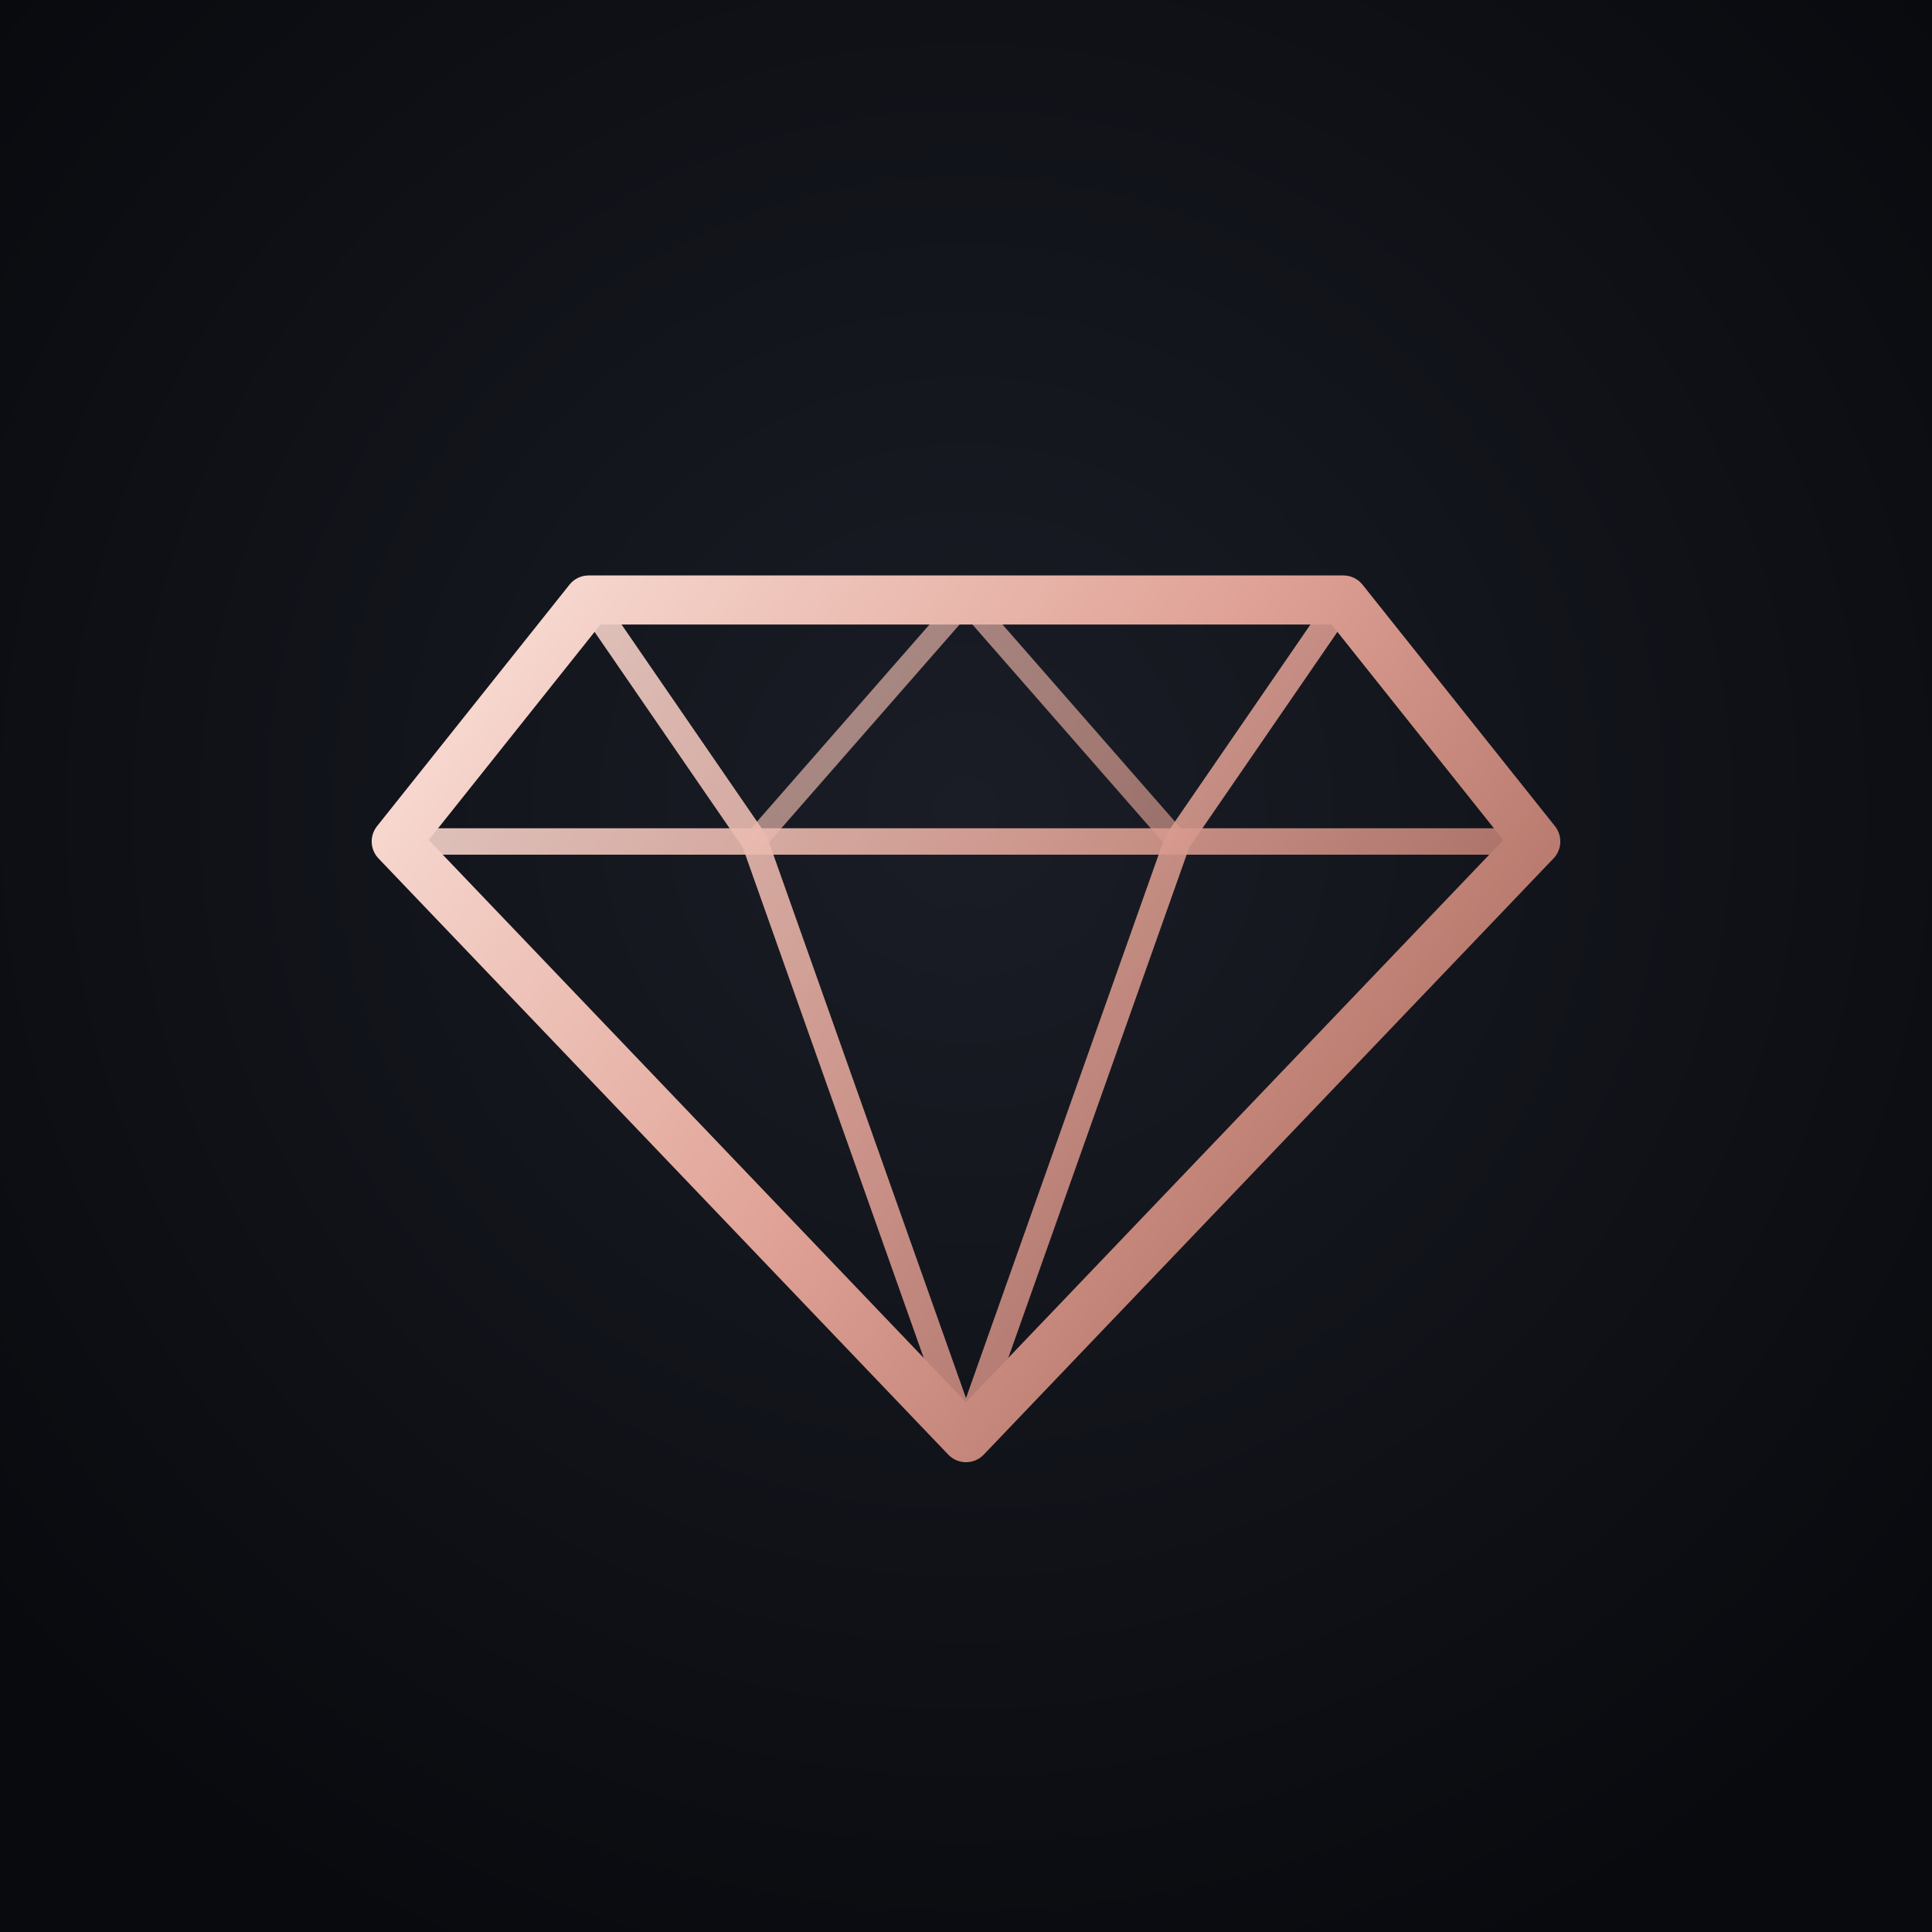
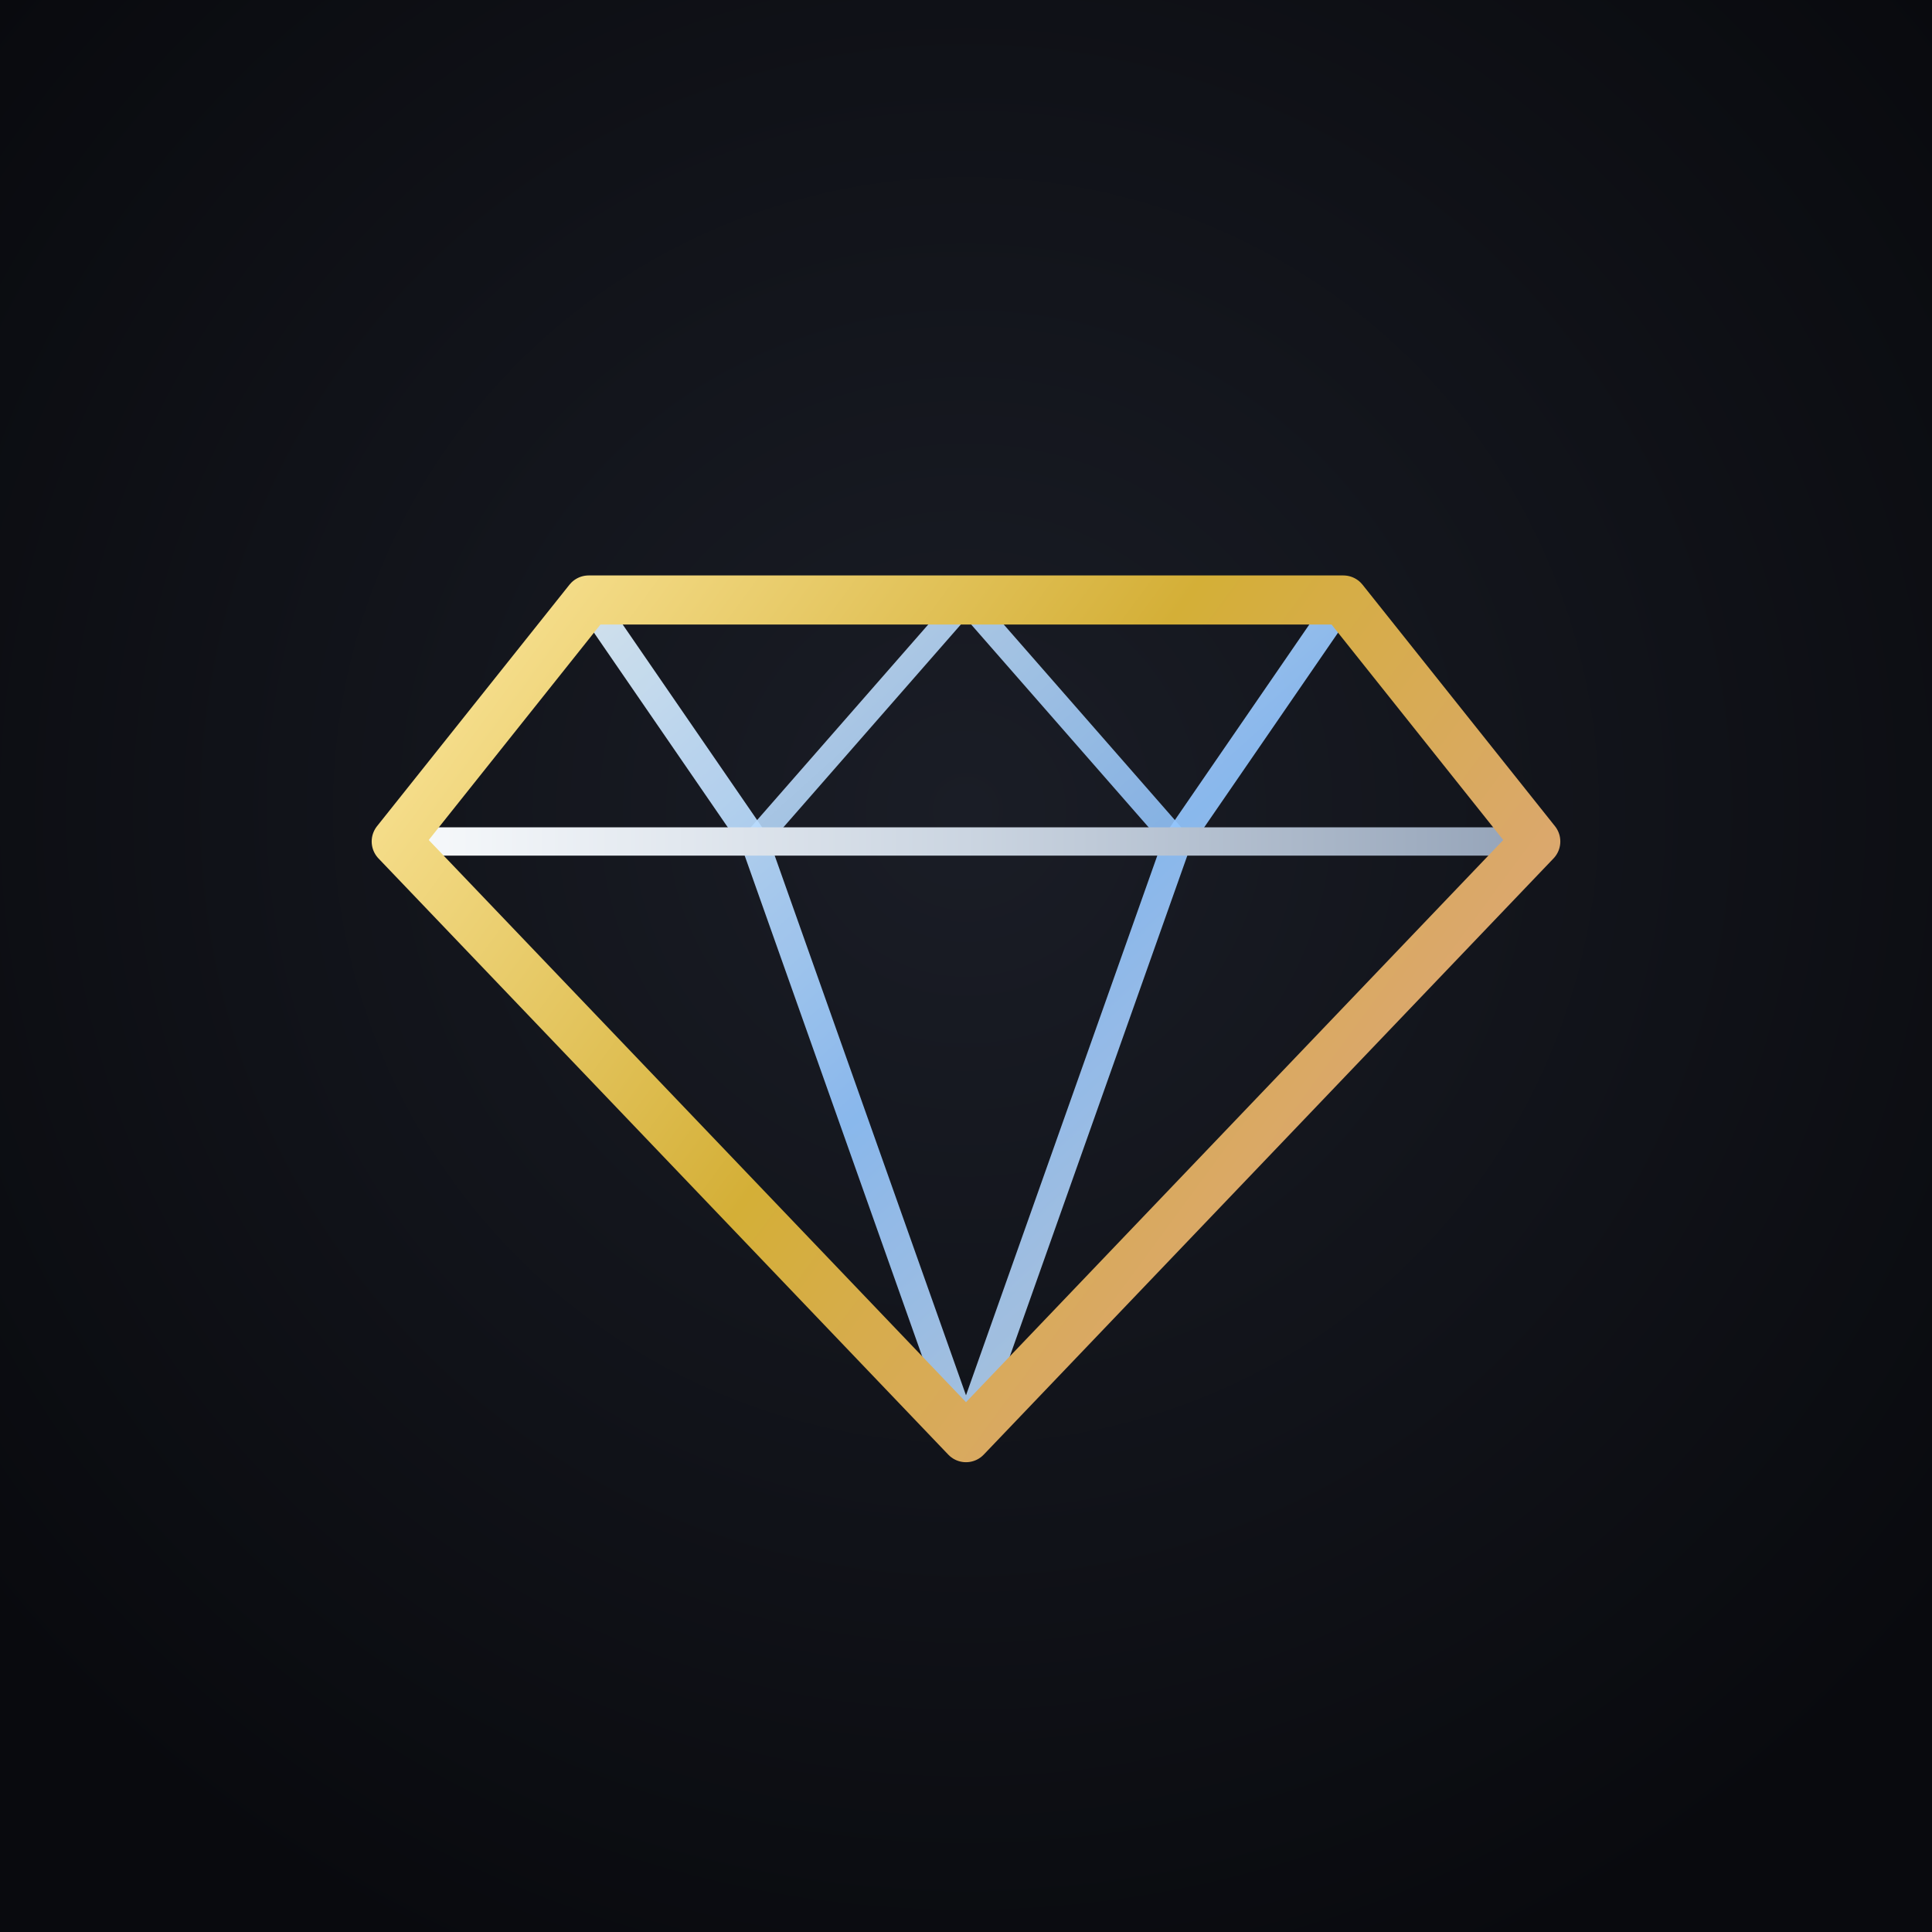
<svg xmlns="http://www.w3.org/2000/svg" viewBox="0 0 1024 1024" width="1024" height="1024">
  <defs>
-     <radialGradient id="bgA" cx="50%" cy="42%" r="65%">
+     <radialGradient id="bgMulti" cx="50%" cy="42%" r="65%">
      <stop offset="0%" stop-color="#1A1D26" />
      <stop offset="100%" stop-color="#090A0E" />
    </radialGradient>
-     <linearGradient id="rgA" gradientUnits="userSpaceOnUse" x1="210" y1="318" x2="814" y2="762">
-       <stop offset="0%" stop-color="#FBE2DA" />
-       <stop offset="48%" stop-color="#E0A296" />
-       <stop offset="100%" stop-color="#9B5B50" />
+     <linearGradient id="goldRose" gradientUnits="userSpaceOnUse" x1="210" y1="318" x2="814" y2="762">
+       <stop offset="0%" stop-color="#FCE79C" />
+       <stop offset="45%" stop-color="#D4AF37" />
+       <stop offset="100%" stop-color="#E0A296" />
+     </linearGradient>
+     <linearGradient id="silverPlat" gradientUnits="userSpaceOnUse" x1="210" y1="446" x2="814" y2="446">
+       <stop offset="0%" stop-color="#F8FAFC" />
+       <stop offset="50%" stop-color="#CBD5E1" />
+       <stop offset="100%" stop-color="#94A3B8" />
+     </linearGradient>
+     <linearGradient id="diamondBlue" gradientUnits="userSpaceOnUse" x1="312" y1="318" x2="712" y2="762">
+       <stop offset="0%" stop-color="#E0F2FE" />
+       <stop offset="50%" stop-color="#93C5FD" />
+       <stop offset="100%" stop-color="#CBD5E1" />
    </linearGradient>
  </defs>
-   <rect width="1024" height="1024" fill="url(#bgA)" />
-   <polygon points="312,318 712,318 814,446 512,762 210,446" fill="none" stroke="url(#rgA)" stroke-width="26" stroke-linejoin="round" />
-   <polyline points="210,446 814,446" fill="none" stroke="url(#rgA)" stroke-width="14" opacity="0.9" />
-   <polyline points="312,318 400,446 512,762 624,446 712,318" fill="none" stroke="url(#rgA)" stroke-width="14" stroke-linejoin="round" opacity="0.9" />
-   <polyline points="400,446 512,318 624,446" fill="none" stroke="url(#rgA)" stroke-width="12" stroke-linejoin="round" opacity="0.68" />
+   <rect width="1024" height="1024" fill="url(#bgMulti)" />
+   <polyline points="400,446 512,318 624,446" fill="none" stroke="url(#diamondBlue)" stroke-width="13" stroke-linejoin="round" opacity="0.88" />
+   <polyline points="312,318 400,446 512,762 624,446 712,318" fill="none" stroke="url(#diamondBlue)" stroke-width="15" stroke-linejoin="round" opacity="0.92" />
+   <polyline points="210,446 814,446" fill="none" stroke="url(#silverPlat)" stroke-width="15" />
+   <polygon points="312,318 712,318 814,446 512,762 210,446" fill="none" stroke="url(#goldRose)" stroke-width="26" stroke-linejoin="round" />
</svg>
